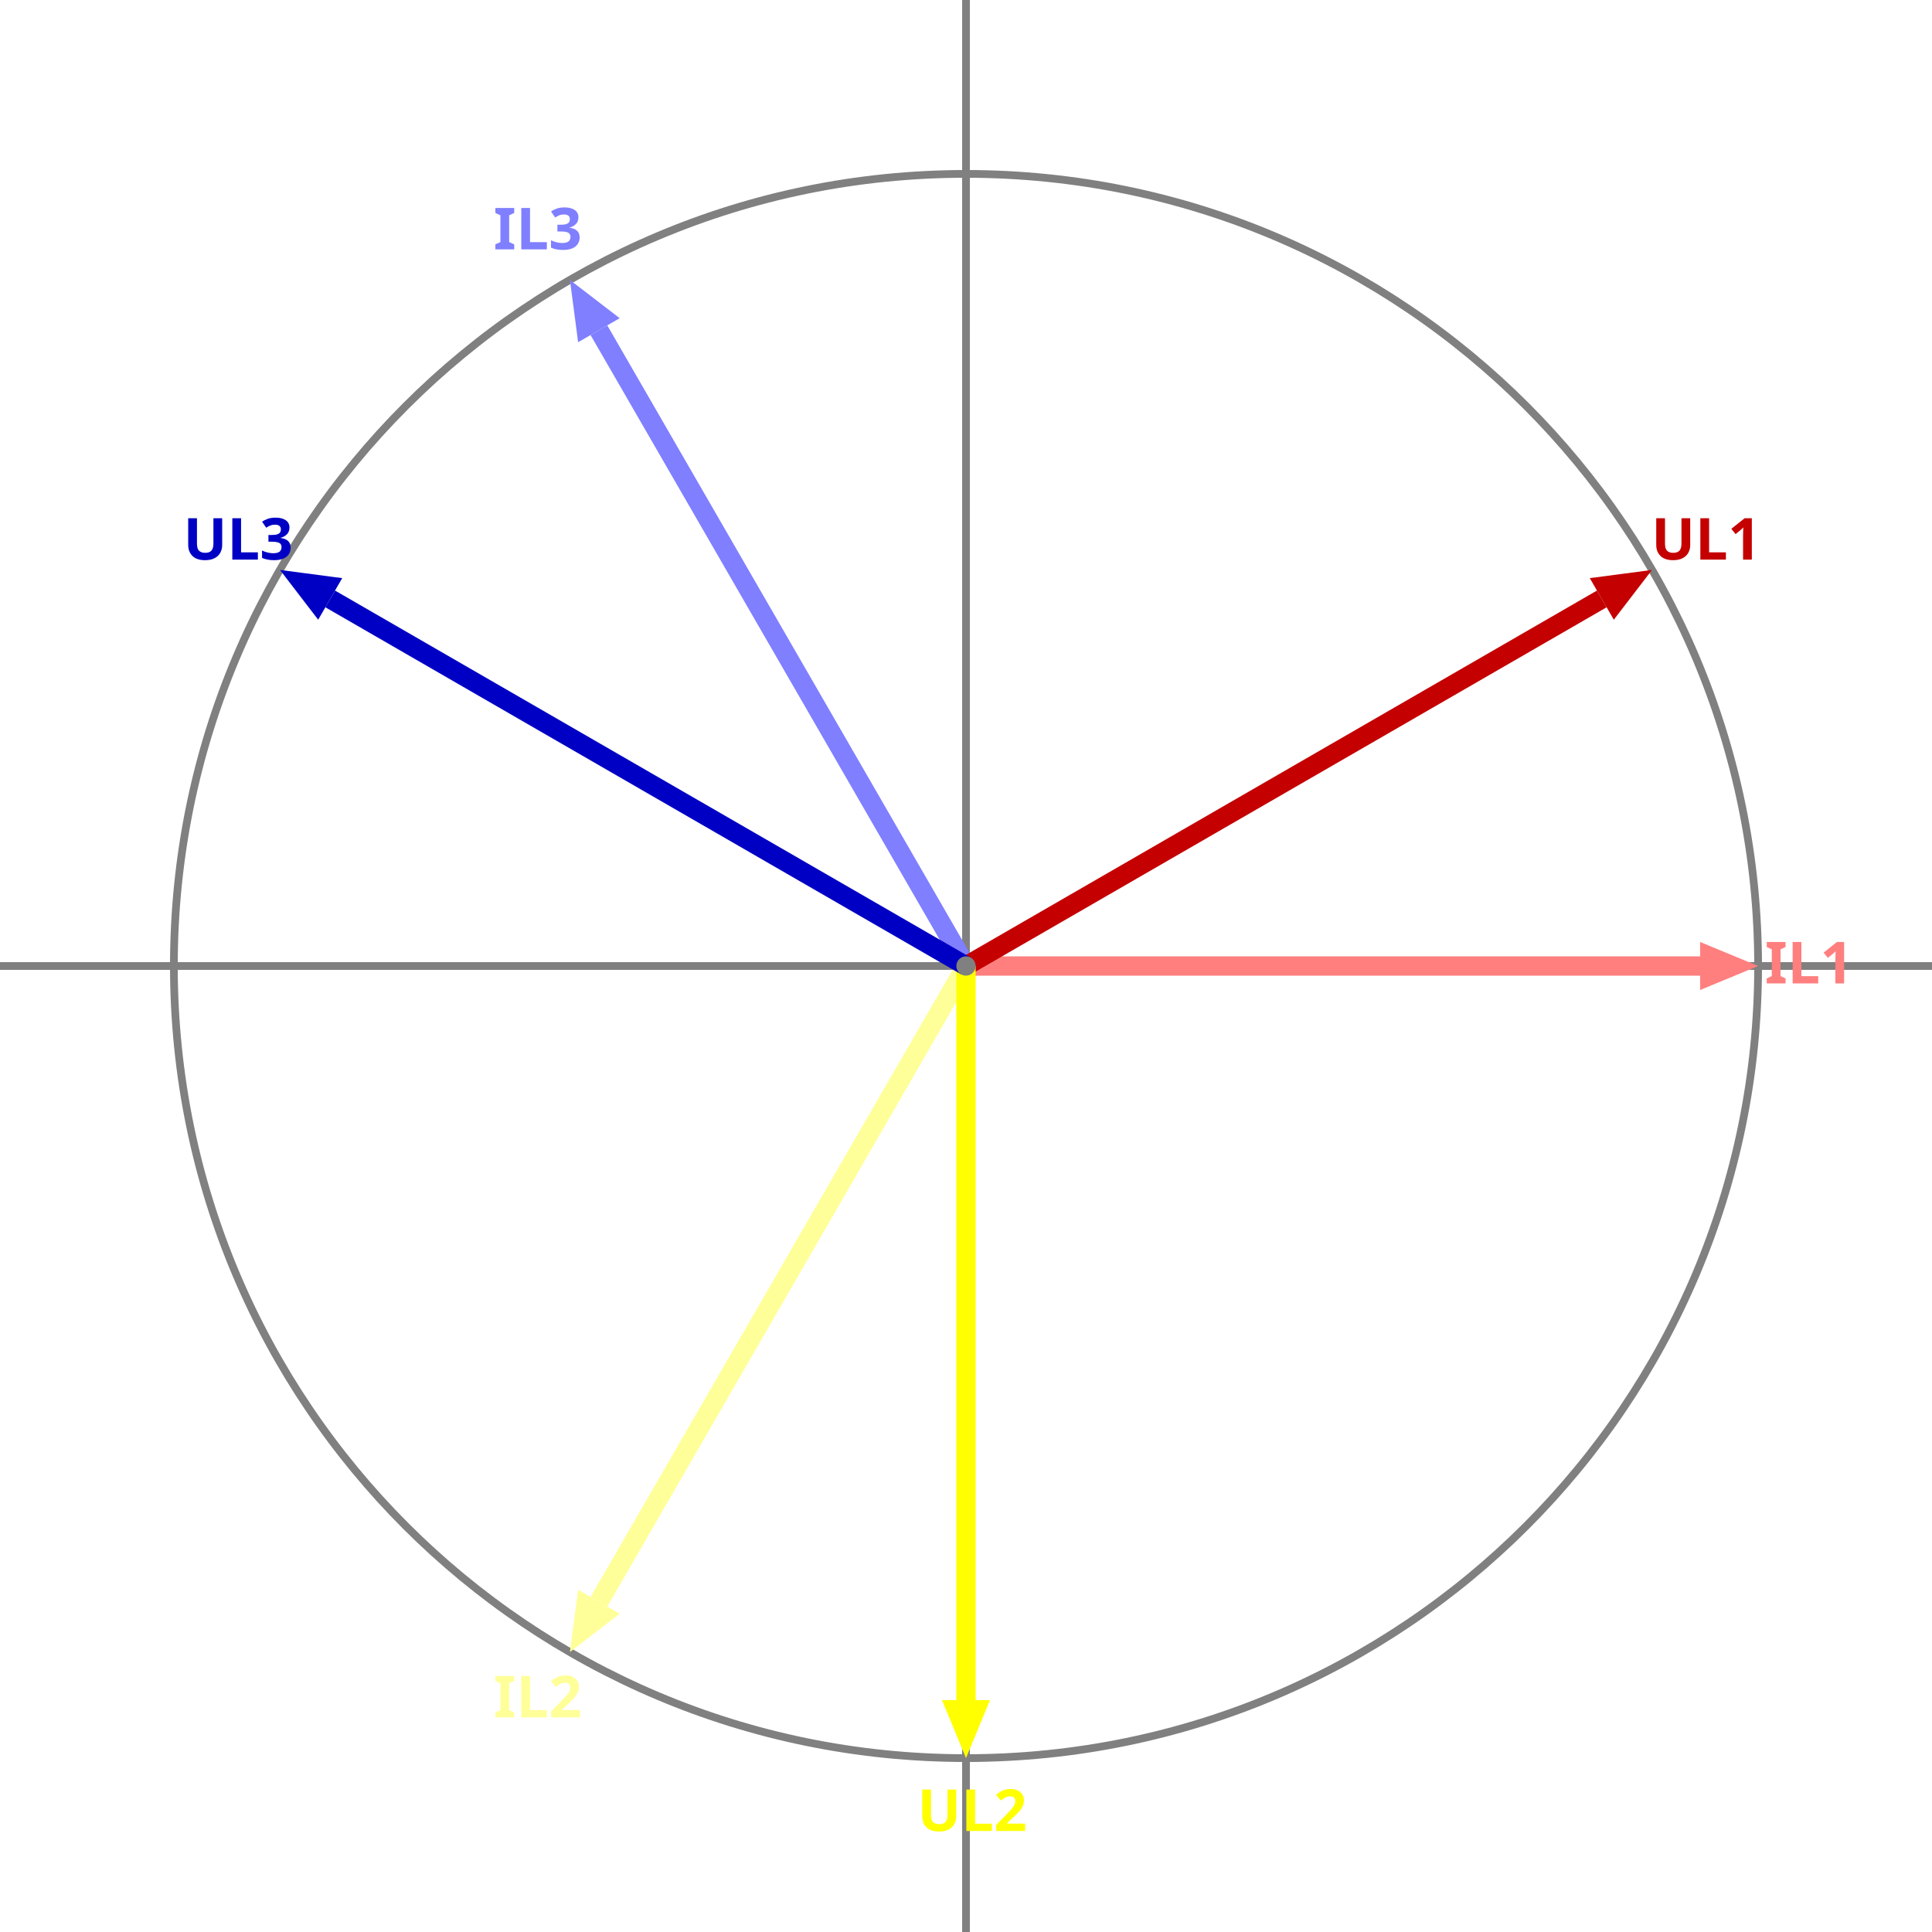
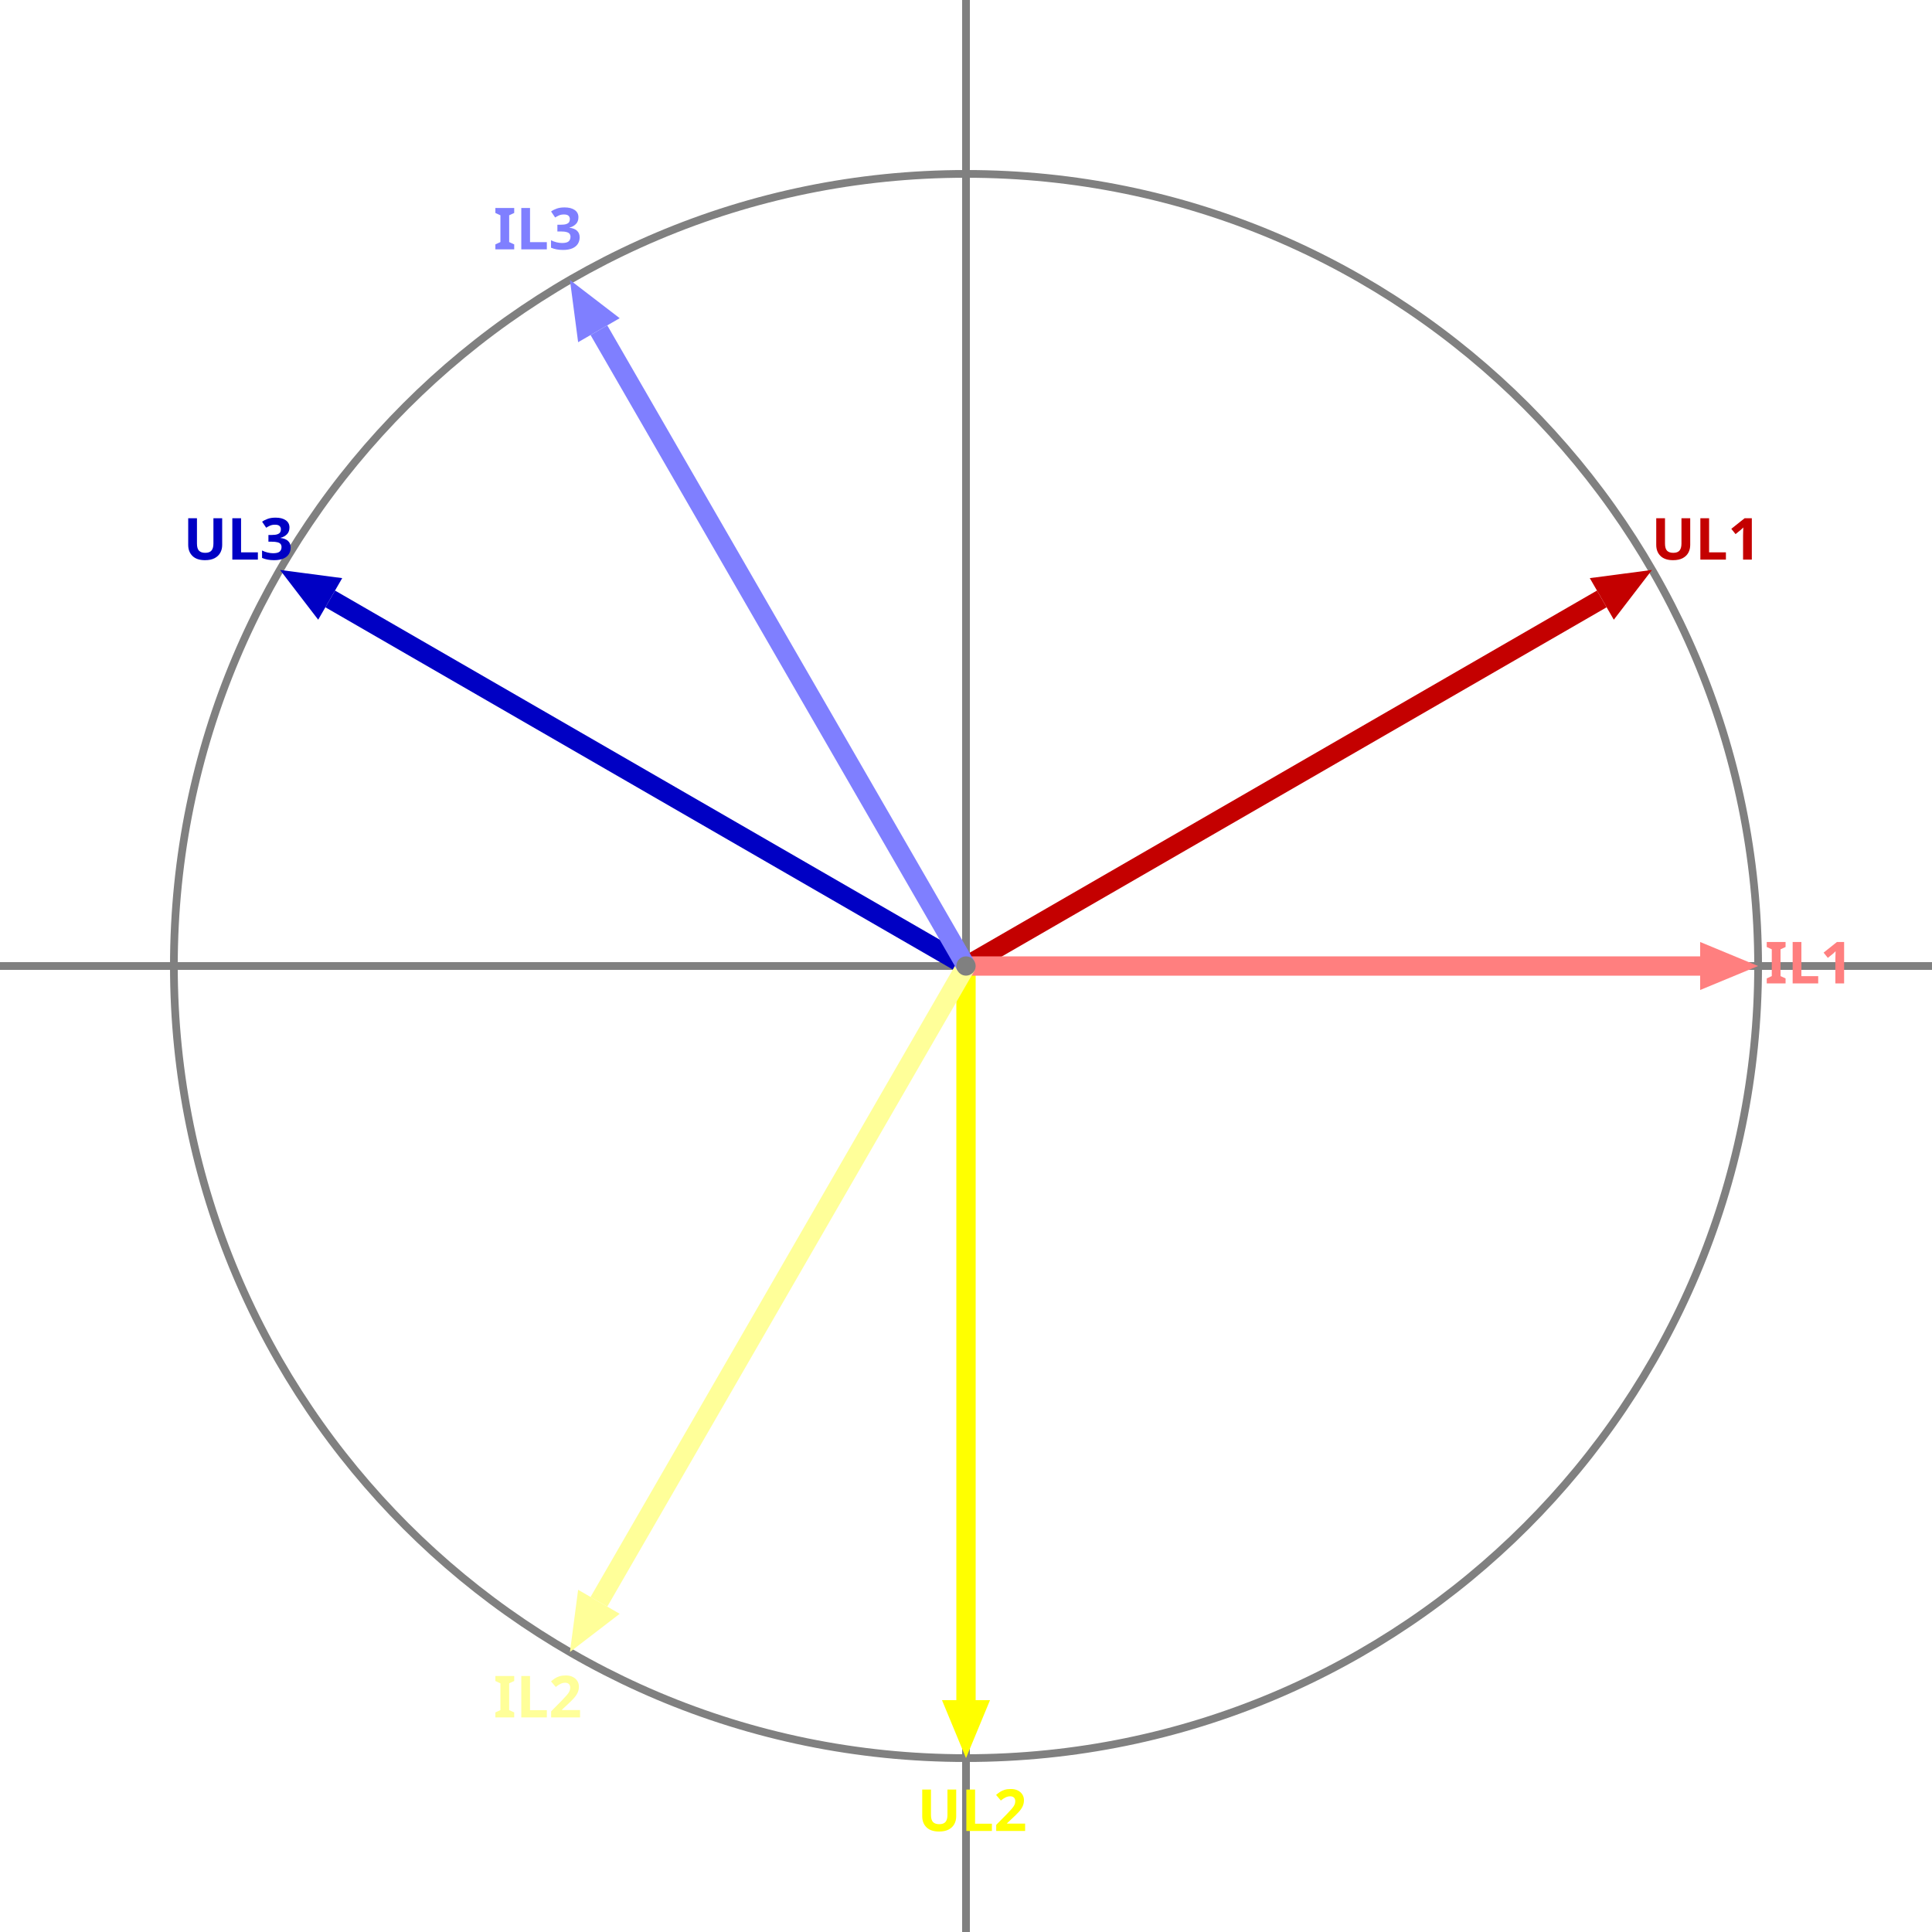
<svg xmlns="http://www.w3.org/2000/svg" width="705.556mm" height="705.556mm" viewBox="0 0 2000 2000" version="1.2" baseProfile="tiny">
  <defs>
</defs>
  <g fill="none" stroke="black" stroke-width="1" fill-rule="evenodd" stroke-linecap="square" stroke-linejoin="bevel">
    <g fill="none" stroke="#808080" stroke-opacity="1" stroke-width="8" stroke-linecap="square" stroke-linejoin="bevel" transform="matrix(1,0,0,1,0,0)" font-family="Sans" font-size="60" font-weight="570" font-style="normal">
      <polyline fill="none" vector-effect="none" points="0,1000 2000,1000 " />
      <polyline fill="none" vector-effect="none" points="1000,0 1000,2000 " />
      <path vector-effect="none" fill-rule="evenodd" d="M1820,1000 C1820,547.127 1452.87,180 1000,180 C547.127,180 180,547.127 180,1000 C180,1452.87 547.127,1820 1000,1820 C1452.87,1820 1820,1452.87 1820,1000 " />
+     </g>
+     <g fill="none" stroke="#c40000" stroke-opacity="1" stroke-width="20" stroke-linecap="square" stroke-linejoin="bevel" transform="matrix(1,0,0,1,0,0)" font-family="Sans" font-size="60" font-weight="570" font-style="normal">
+       <polyline fill="none" vector-effect="none" points="1008.66,995 1649.52,625 " />
+     </g>
+     <g fill="none" stroke="none" transform="matrix(1,0,0,1,0,0)" font-family="Sans" font-size="60" font-weight="570" font-style="normal">
+       <path vector-effect="none" fill-rule="evenodd" d="M1710.14,590 L1670.61,641.523 L1645.75,598.477 L1710.14,590" />
+     </g>
+     <g fill="#c40000" fill-opacity="1" stroke="none" transform="matrix(1,0,0,1,0,0)" font-family="Sans" font-size="60" font-weight="570" font-style="normal">
+       <path vector-effect="none" fill-rule="evenodd" d="M1710.14,590 L1670.61,641.523 L1645.75,598.477" />
+     </g>
+     <g fill="none" stroke="#ffff00" stroke-opacity="1" stroke-width="20" stroke-linecap="square" stroke-linejoin="bevel" transform="matrix(1,0,0,1,0,0)" font-family="Sans" font-size="60" font-weight="570" font-style="normal">
+       <polyline fill="none" vector-effect="none" points="1000,1010 1000,1750 " />
+     </g>
+     <g fill="none" stroke="none" transform="matrix(1,0,0,1,0,0)" font-family="Sans" font-size="60" font-weight="570" font-style="normal">
+       <path vector-effect="none" fill-rule="evenodd" d="M1000,1820 L975.147,1760 L1024.85,1760 L1000,1820" />
+     </g>
+     <g fill="#ffff00" fill-opacity="1" stroke="none" transform="matrix(1,0,0,1,0,0)" font-family="Sans" font-size="60" font-weight="570" font-style="normal">
+       <path vector-effect="none" fill-rule="evenodd" d="M1000,1820 L975.147,1760 L1024.85,1760" />
+     </g>
+     <g fill="none" stroke="#0000c4" stroke-opacity="1" stroke-width="20" stroke-linecap="square" stroke-linejoin="bevel" transform="matrix(1,0,0,1,0,0)" font-family="Sans" font-size="60" font-weight="570" font-style="normal">
+       <polyline fill="none" vector-effect="none" points="991.34,995 350.481,625 " />
+     </g>
+     <g fill="none" stroke="none" transform="matrix(1,0,0,1,0,0)" font-family="Sans" font-size="60" font-weight="570" font-style="normal">
+       <path vector-effect="none" fill-rule="evenodd" d="M289.859,590 L354.247,598.477 L329.394,641.523 L289.859,590" />
+     </g>
+     <g fill="#0000c4" fill-opacity="1" stroke="none" transform="matrix(1,0,0,1,0,0)" font-family="Sans" font-size="60" font-weight="570" font-style="normal">
+       <path vector-effect="none" fill-rule="evenodd" d="M289.859,590 L354.247,598.477 L329.394,641.523" />
    </g>
    <g fill="none" stroke="#ff7f7f" stroke-opacity="1" stroke-width="20" stroke-linecap="square" stroke-linejoin="bevel" transform="matrix(1,0,0,1,0,0)" font-family="Sans" font-size="60" font-weight="570" font-style="normal">
      <polyline fill="none" vector-effect="none" points="1010,1000 1750,1000 " />
    </g>
    <g fill="none" stroke="none" transform="matrix(1,0,0,1,0,0)" font-family="Sans" font-size="60" font-weight="570" font-style="normal">
      <path vector-effect="none" fill-rule="evenodd" d="M1820,1000 L1760,1024.85 L1760,975.147 L1820,1000" />
    </g>
    <g fill="#ff7f7f" fill-opacity="1" stroke="none" transform="matrix(1,0,0,1,0,0)" font-family="Sans" font-size="60" font-weight="570" font-style="normal">
      <path vector-effect="none" fill-rule="evenodd" d="M1820,1000 L1760,1024.85 L1760,975.147" />
    </g>
    <g fill="none" stroke="#ffff99" stroke-opacity="1" stroke-width="20" stroke-linecap="square" stroke-linejoin="bevel" transform="matrix(1,0,0,1,0,0)" font-family="Sans" font-size="60" font-weight="570" font-style="normal">
      <polyline fill="none" vector-effect="none" points="995,1008.66 625,1649.52 " />
    </g>
    <g fill="none" stroke="none" transform="matrix(1,0,0,1,0,0)" font-family="Sans" font-size="60" font-weight="570" font-style="normal">
      <path vector-effect="none" fill-rule="evenodd" d="M590,1710.14 L598.477,1645.75 L641.523,1670.61 L590,1710.14" />
    </g>
    <g fill="#ffff99" fill-opacity="1" stroke="none" transform="matrix(1,0,0,1,0,0)" font-family="Sans" font-size="60" font-weight="570" font-style="normal">
      <path vector-effect="none" fill-rule="evenodd" d="M590,1710.14 L598.477,1645.75 L641.523,1670.61" />
    </g>
    <g fill="none" stroke="#7f7fff" stroke-opacity="1" stroke-width="20" stroke-linecap="square" stroke-linejoin="bevel" transform="matrix(1,0,0,1,0,0)" font-family="Sans" font-size="60" font-weight="570" font-style="normal">
      <polyline fill="none" vector-effect="none" points="995,991.34 625,350.481 " />
    </g>
    <g fill="none" stroke="none" transform="matrix(1,0,0,1,0,0)" font-family="Sans" font-size="60" font-weight="570" font-style="normal">
      <path vector-effect="none" fill-rule="evenodd" d="M590,289.859 L641.523,329.394 L598.477,354.247 L590,289.859" />
    </g>
    <g fill="#7f7fff" fill-opacity="1" stroke="none" transform="matrix(1,0,0,1,0,0)" font-family="Sans" font-size="60" font-weight="570" font-style="normal">
      <path vector-effect="none" fill-rule="evenodd" d="M590,289.859 L641.523,329.394 L598.477,354.247" />
    </g>
-     <g fill="none" stroke="#c40000" stroke-opacity="1" stroke-width="20" stroke-linecap="square" stroke-linejoin="bevel" transform="matrix(1,0,0,1,0,0)" font-family="Sans" font-size="60" font-weight="570" font-style="normal">
-       <polyline fill="none" vector-effect="none" points="1008.66,995 1649.52,625 " />
-     </g>
-     <g fill="none" stroke="none" transform="matrix(1,0,0,1,0,0)" font-family="Sans" font-size="60" font-weight="570" font-style="normal">
-       <path vector-effect="none" fill-rule="evenodd" d="M1710.14,590 L1670.61,641.523 L1645.75,598.477 L1710.14,590" />
-     </g>
-     <g fill="#c40000" fill-opacity="1" stroke="none" transform="matrix(1,0,0,1,0,0)" font-family="Sans" font-size="60" font-weight="570" font-style="normal">
-       <path vector-effect="none" fill-rule="evenodd" d="M1710.14,590 L1670.61,641.523 L1645.75,598.477" />
-     </g>
-     <g fill="none" stroke="#ffff00" stroke-opacity="1" stroke-width="20" stroke-linecap="square" stroke-linejoin="bevel" transform="matrix(1,0,0,1,0,0)" font-family="Sans" font-size="60" font-weight="570" font-style="normal">
-       <polyline fill="none" vector-effect="none" points="1000,1010 1000,1750 " />
-     </g>
-     <g fill="none" stroke="none" transform="matrix(1,0,0,1,0,0)" font-family="Sans" font-size="60" font-weight="570" font-style="normal">
-       <path vector-effect="none" fill-rule="evenodd" d="M1000,1820 L975.147,1760 L1024.85,1760 L1000,1820" />
-     </g>
-     <g fill="#ffff00" fill-opacity="1" stroke="none" transform="matrix(1,0,0,1,0,0)" font-family="Sans" font-size="60" font-weight="570" font-style="normal">
-       <path vector-effect="none" fill-rule="evenodd" d="M1000,1820 L975.147,1760 L1024.85,1760" />
-     </g>
-     <g fill="none" stroke="#0000c4" stroke-opacity="1" stroke-width="20" stroke-linecap="square" stroke-linejoin="bevel" transform="matrix(1,0,0,1,0,0)" font-family="Sans" font-size="60" font-weight="570" font-style="normal">
-       <polyline fill="none" vector-effect="none" points="991.34,995 350.481,625 " />
-     </g>
-     <g fill="none" stroke="none" transform="matrix(1,0,0,1,0,0)" font-family="Sans" font-size="60" font-weight="570" font-style="normal">
-       <path vector-effect="none" fill-rule="evenodd" d="M289.859,590 L354.247,598.477 L329.394,641.523 L289.859,590" />
-     </g>
-     <g fill="#0000c4" fill-opacity="1" stroke="none" transform="matrix(1,0,0,1,0,0)" font-family="Sans" font-size="60" font-weight="570" font-style="normal">
-       <path vector-effect="none" fill-rule="evenodd" d="M289.859,590 L354.247,598.477 L329.394,641.523" />
-     </g>
    <g fill="none" stroke="#c40000" stroke-opacity="1" stroke-width="1" stroke-linecap="square" stroke-linejoin="bevel" transform="matrix(1,0,0,1,0,0)" font-family="Sans" font-size="60" font-weight="570" font-style="normal">
      <text fill="#c40000" fill-opacity="1" stroke="none" xml:space="preserve" x="1709.44" y="579.3" font-family="Sans" font-size="60" font-weight="570" font-style="normal">UL1</text>
    </g>
    <g fill="none" stroke="#ffff00" stroke-opacity="1" stroke-width="1" stroke-linecap="square" stroke-linejoin="bevel" transform="matrix(1,0,0,1,0,0)" font-family="Sans" font-size="60" font-weight="570" font-style="normal">
      <text fill="#ffff00" fill-opacity="1" stroke="none" xml:space="preserve" x="949.594" y="1895.4" font-family="Sans" font-size="60" font-weight="570" font-style="normal">UL2</text>
    </g>
    <g fill="none" stroke="#0000c4" stroke-opacity="1" stroke-width="1" stroke-linecap="square" stroke-linejoin="bevel" transform="matrix(1,0,0,1,0,0)" font-family="Sans" font-size="60" font-weight="570" font-style="normal">
      <text fill="#0000c4" fill-opacity="1" stroke="none" xml:space="preserve" x="189.734" y="579.3" font-family="Sans" font-size="60" font-weight="570" font-style="normal">UL3</text>
    </g>
    <g fill="none" stroke="#ff7f7f" stroke-opacity="1" stroke-width="1" stroke-linecap="square" stroke-linejoin="bevel" transform="matrix(1,0,0,1,0,0)" font-family="Sans" font-size="60" font-weight="570" font-style="normal">
      <text fill="#ff7f7f" fill-opacity="1" stroke="none" xml:space="preserve" x="1827" y="1018" font-family="Sans" font-size="60" font-weight="570" font-style="normal">IL1</text>
    </g>
    <g fill="none" stroke="#ffff99" stroke-opacity="1" stroke-width="1" stroke-linecap="square" stroke-linejoin="bevel" transform="matrix(1,0,0,1,0,0)" font-family="Sans" font-size="60" font-weight="570" font-style="normal">
      <text fill="#ffff99" fill-opacity="1" stroke="none" xml:space="preserve" x="510.891" y="1777.85" font-family="Sans" font-size="60" font-weight="570" font-style="normal">IL2</text>
    </g>
    <g fill="none" stroke="#7f7fff" stroke-opacity="1" stroke-width="1" stroke-linecap="square" stroke-linejoin="bevel" transform="matrix(1,0,0,1,0,0)" font-family="Sans" font-size="60" font-weight="570" font-style="normal">
      <text fill="#7f7fff" fill-opacity="1" stroke="none" xml:space="preserve" x="510.891" y="258.149" font-family="Sans" font-size="60" font-weight="570" font-style="normal">IL3</text>
    </g>
    <g fill="#808080" fill-opacity="1" stroke="none" transform="matrix(1,0,0,1,0,0)" font-family="Sans" font-size="60" font-weight="570" font-style="normal">
      <circle cx="1000" cy="1000" r="10" />
    </g>
  </g>
</svg>
